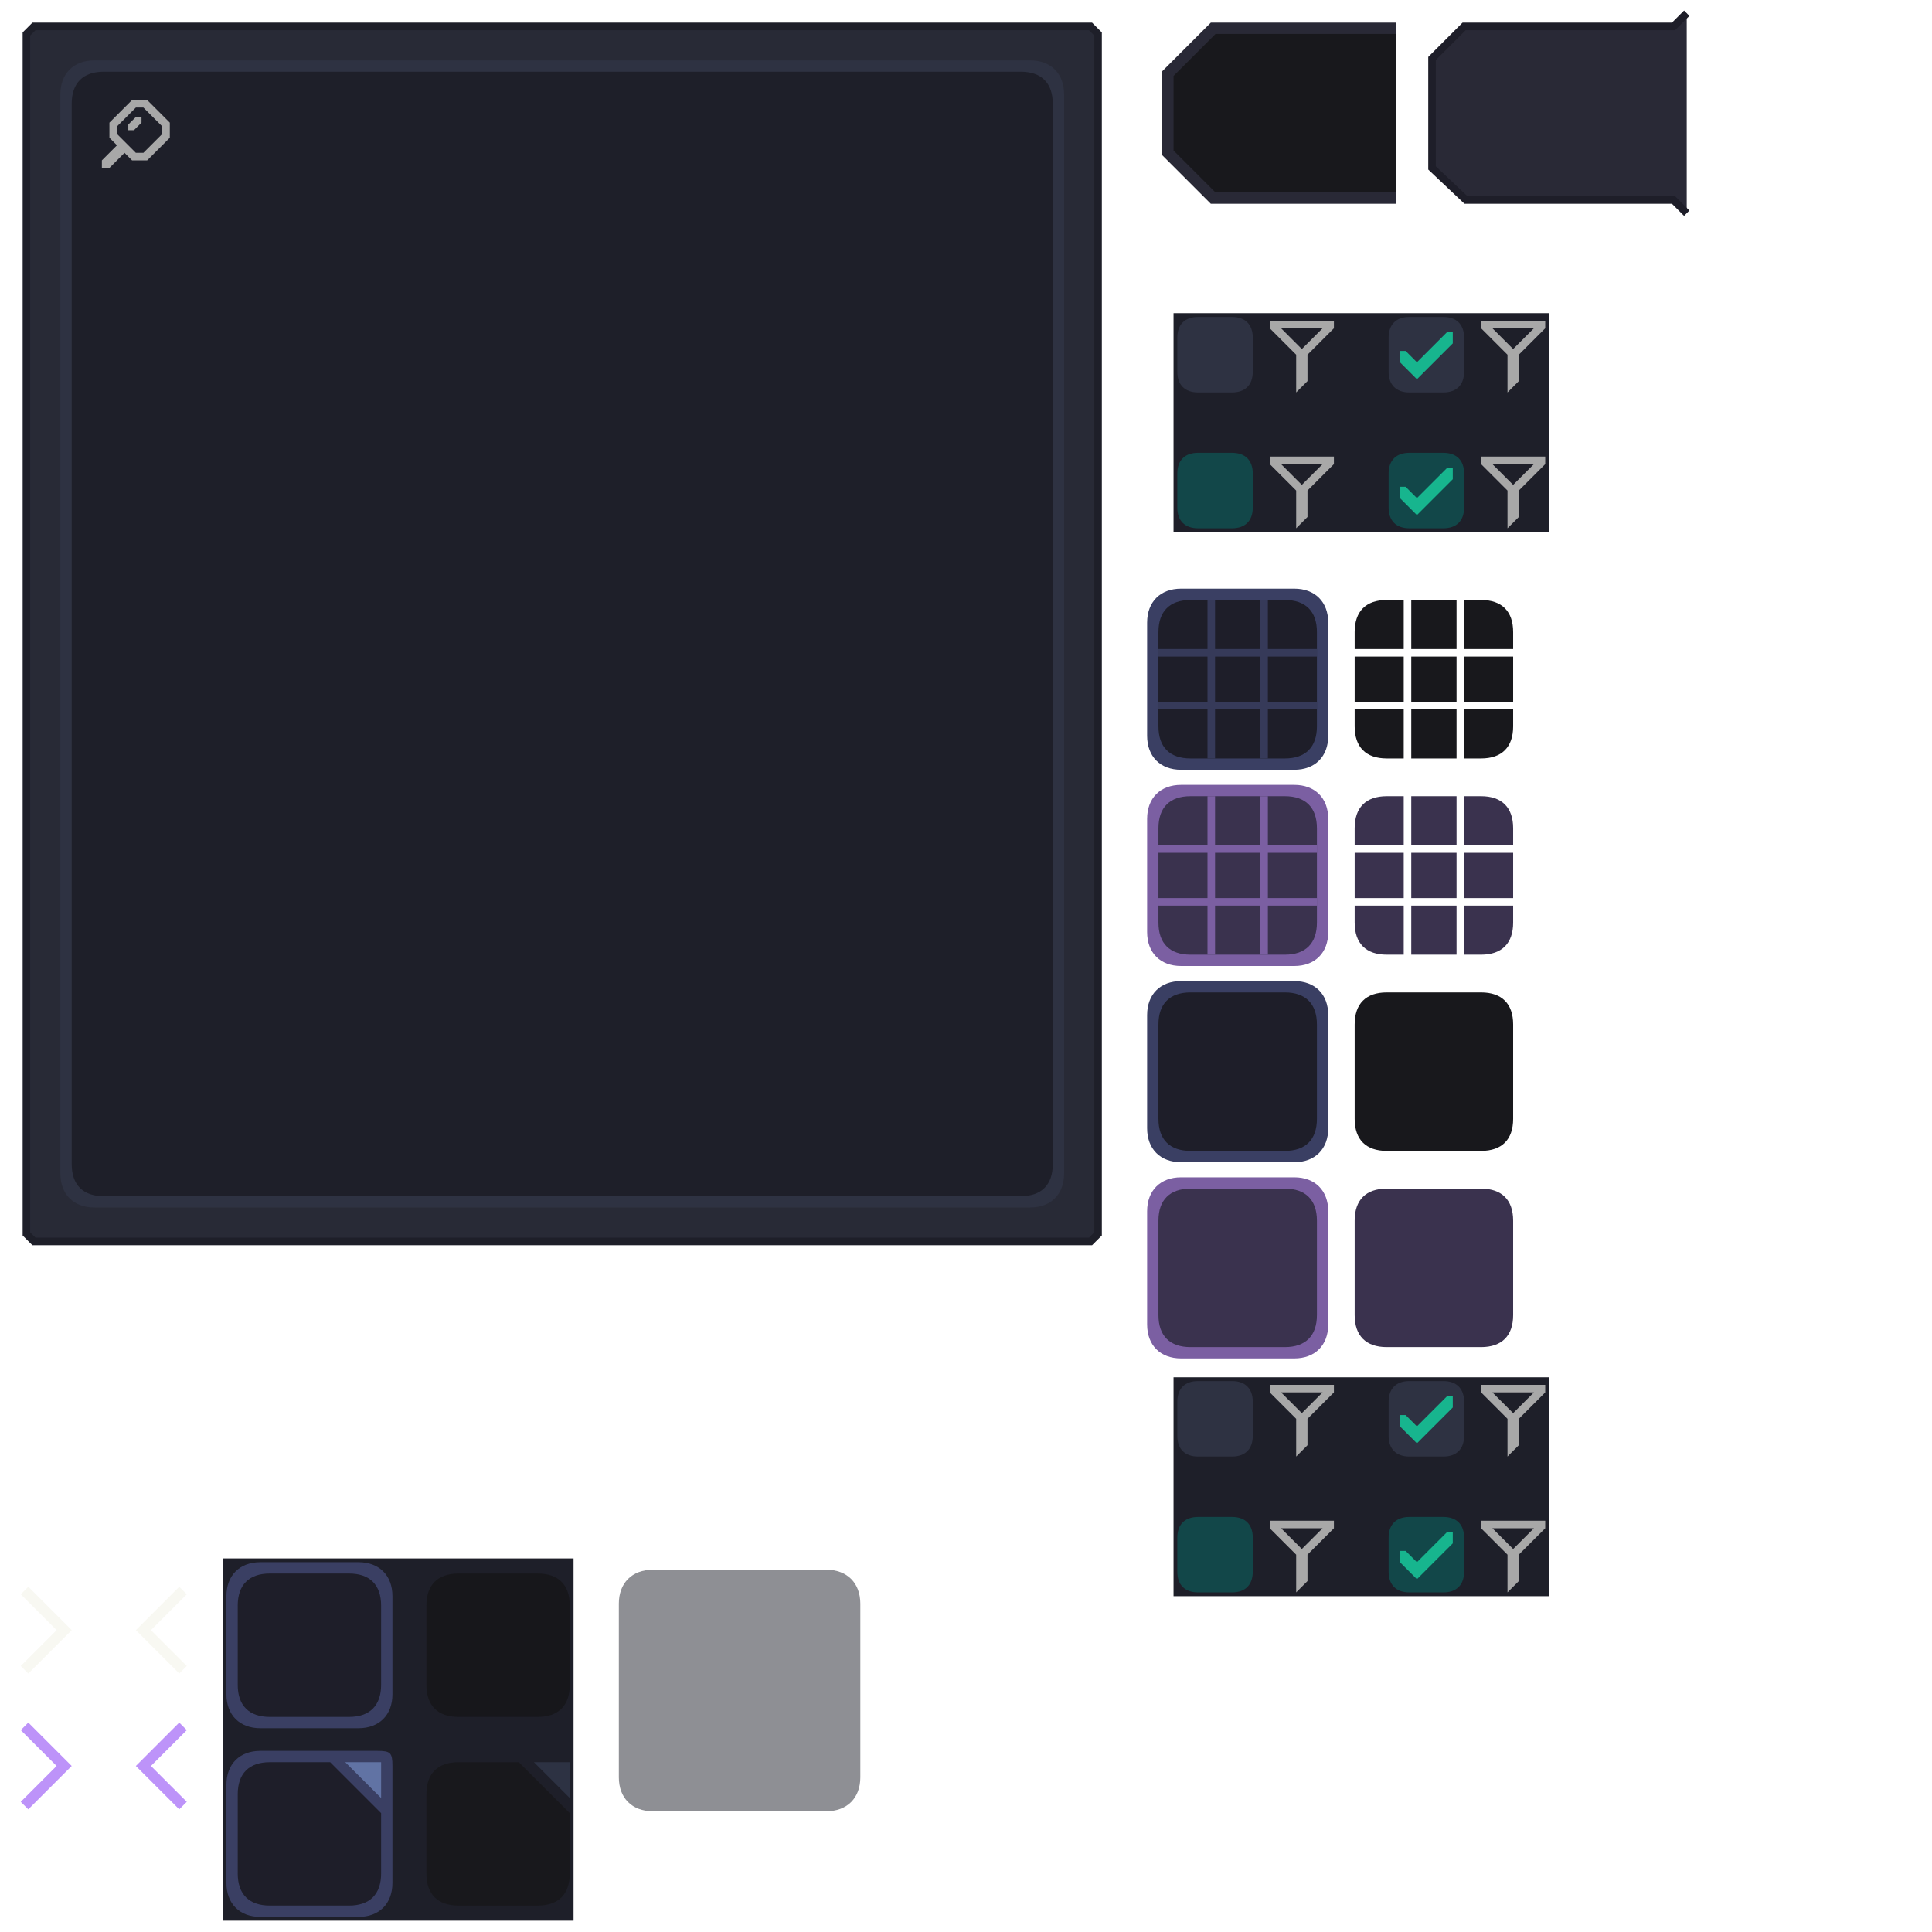
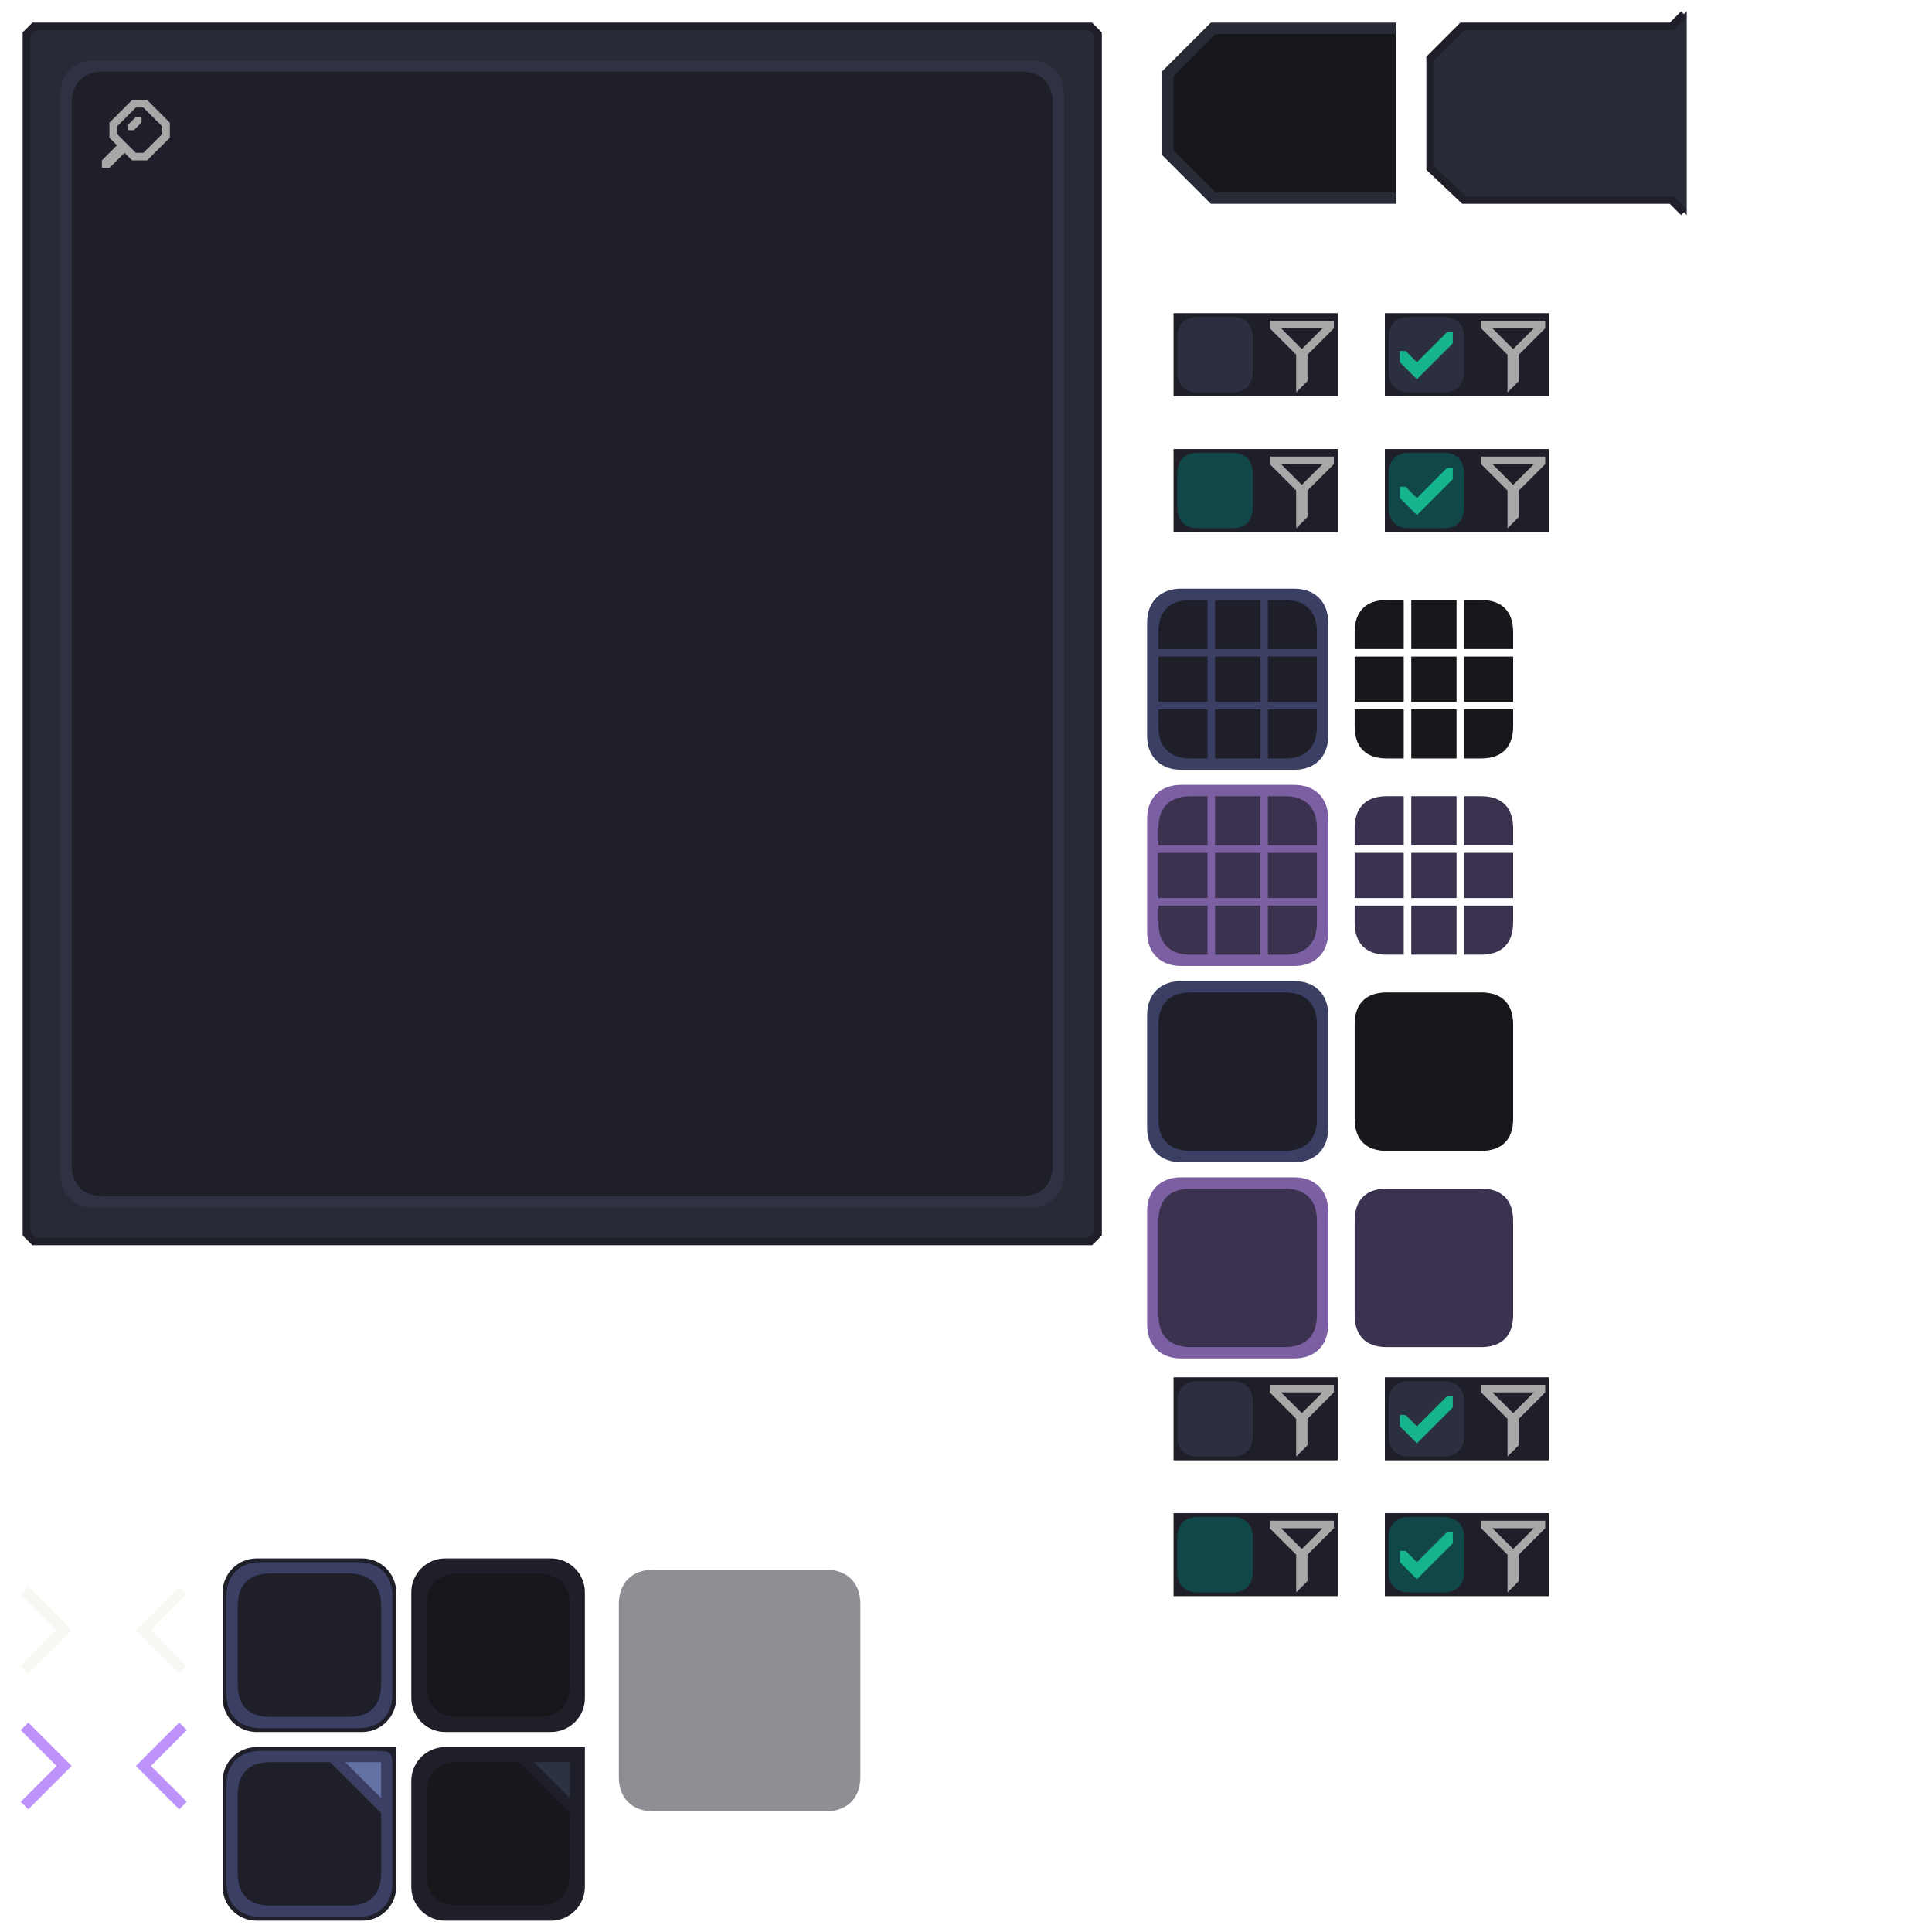
<svg xmlns="http://www.w3.org/2000/svg" version="1.1" id="svg14650" width="1024" height="1024" viewBox="0 0 1024 1024" xml:space="preserve">
  <defs id="defs14654" />
  <g id="g16355" style="display:inline">
    <path style="fill:#282a36;fill-opacity:1;stroke:#1e1f29;stroke-width:4;stroke-linecap:butt;stroke-linejoin:miter;stroke-miterlimit:4;stroke-dasharray:none;stroke-opacity:1" d="m 18,14 -4,4 v 636 l 4,4 h 560 l 4,-4 V 18 l -4,-4 z" id="path14786-7" />
    <path d="M 50,640 C 39,640 32,633 32,622 V 50 C 32,39 39,32 50,32 h 496 c 11,0 18,7 18,18 v 572 0 0 c 0,11 -7,18 -18,18 z" style="display:inline;fill:#2e3242;fill-opacity:1;stroke:none;stroke-width:0;stroke-linecap:butt;stroke-linejoin:miter;stroke-miterlimit:4;stroke-dasharray:none;stroke-opacity:1" id="path31821-3" />
    <path style="display:inline;fill:#1e1f29;fill-opacity:1;stroke:none;stroke-width:0;stroke-linecap:butt;stroke-linejoin:miter;stroke-miterlimit:4;stroke-dasharray:none;stroke-opacity:1" d="m 558,55 v 562 c 0,11 -6,17 -17,17 H 55 C 44,634 38,628 38,617 V 55 C 38,44 44,38 55,38 h 486 c 11,0 17,6 17,17 z" id="path19954-5-61-8-7-2-9" mask="none" />
    <path id="path658" style="fill:#a8a8a8;stroke:none;stroke-width:1px;stroke-linecap:butt;stroke-linejoin:miter;stroke-opacity:1;fill-opacity:1" d="m 75,62 h -3 l -4,4 v 3 h 3 l 4,-4 z M 70,53 58,65 v 8 l 4,4 -8,8 v 4 h 4 l 8,-8 4,4 h 8 L 90,73 V 65 L 78,53 Z m 2,4 h 4 l 10,10 v 4 L 76,81 H 72 L 62,71 v -4 z" />
  </g>
-   <g id="g16389" style="display:inline">
-     <path id="rect545-3" style="display:inline;fill:#1e1f29;fill-rule:evenodd;stroke-width:10;stroke-linecap:round;paint-order:markers fill stroke" d="M 622,166 H 821 V 282 H 622 Z m 0,564 H 821 V 846 H 622 Z" />
-     <path id="path22112-3-3" style="display:inline;fill:#2e3242;fill-opacity:1;stroke:none;stroke-width:0;stroke-linecap:butt;stroke-linejoin:miter;stroke-miterlimit:4;stroke-dasharray:none;stroke-opacity:1" d="m 635,732 c -7,0 -11,4 -11,11 v 18 c 0,7 4,11 11,11 h 18 c 7,0 11,-4 11,-11 v -18 c 0,-7 -4,-11 -11,-11 z m 112,0 c -7,0 -11,4 -11,11 v 18 c 0,7 4,11 11,11 h 18 c 7,0 11,-4 11,-11 v -18 c 0,-7 -4,-11 -11,-11 z M 635,168 c -7,0 -11,4 -11,11 v 18 c 0,7 4,11 11,11 h 18 c 7,0 11,-4 11,-11 v -18 c 0,-7 -4,-11 -11,-11 z m 112,0 c -7,0 -11,4 -11,11 v 18 c 0,7 4,11 11,11 h 18 c 7,0 11,-4 11,-11 v -18 c 0,-7 -4,-11 -11,-11 z" />
-     <path id="path22112-3-3-6-7" style="display:inline;fill:#124749;fill-opacity:1;stroke:none;stroke-width:0;stroke-linecap:butt;stroke-linejoin:miter;stroke-miterlimit:4;stroke-dasharray:none;stroke-opacity:1" d="m 635,804 c -7,0 -11,4 -11,11 v 18 c 0,7 4,11 11,11 h 18 c 7,0 11,-4 11,-11 v -18 c 0,-7 -4,-11 -11,-11 z m 112,0 c -7,0 -11,4 -11,11 v 18 c 0,7 4,11 11,11 h 18 c 7,0 11,-4 11,-11 v -18 c 0,-7 -4,-11 -11,-11 z M 635,240 c -7,0 -11,4 -11,11 v 18 c 0,7 4,11 11,11 h 18 c 7,0 11,-4 11,-11 v -18 c 0,-7 -4,-11 -11,-11 z m 112,0 c -7,0 -11,4 -11,11 v 18 c 0,7 4,11 11,11 h 18 c 7,0 11,-4 11,-11 v -18 c 0,-7 -4,-11 -11,-11 z" />
-     <path id="path16495-5-9" style="display:inline;fill:#17b58e;fill-opacity:1;stroke:none;stroke-width:0;stroke-linecap:butt;stroke-linejoin:miter;stroke-miterlimit:4;stroke-dasharray:none;stroke-opacity:1" d="m 767,740 -16,16 -6,-6 h -3 v 6 l 9,9 19,-19 v -6 z m 0,72 -16,16 -6,-6 h -3 v 6 l 9,9 19,-19 v -6 z m 0,-636 -16,16 -6,-6 h -3 v 6 l 9,9 19,-19 v -6 z m 0,72 -16,16 -6,-6 h -3 v 6 l 9,9 19,-19 v -6 z" />
-     <path id="path227047" style="display:inline;fill:#a8a8a8;fill-opacity:1;stroke:none;stroke-width:0;stroke-linecap:butt;stroke-linejoin:miter;stroke-miterlimit:4;stroke-dasharray:none;stroke-opacity:1" d="m 785,806 v 4 l 14,14 v 20 l 6,-6 v -14 l 14,-14 v -4 z m 6,4 h 22 l -11,11 z m -6,-76 v 4 l 14,14 v 20 l 6,-6 v -14 l 14,-14 v -4 z m 6,4 h 22 l -11,11 z m -118,68 v 4 l 14,14 v 20 l 6,-6 v -14 l 14,-14 v -4 z m 6,4 h 22 l -11,11 z m -6,-76 v 4 l 14,14 v 20 l 6,-6 v -14 l 14,-14 v -4 z m 6,4 h 22 l -11,11 z M 785,242 v 4 l 14,14 v 20 l 6,-6 v -14 l 14,-14 v -4 z m 6,4 h 22 l -11,11 z m -6,-76 v 4 l 14,14 v 20 l 6,-6 v -14 l 14,-14 v -4 z m 6,4 h 22 l -11,11 z m -118,68 v 4 l 14,14 v 20 l 6,-6 v -14 l 14,-14 v -4 z m 6,4 h 22 l -11,11 z m -6,-76 v 4 l 14,14 v 20 l 6,-6 v -14 l 14,-14 v -4 z m 6,4 h 22 l -11,11 z" />
+   <g id="g25-6" style="display:inline" transform="translate(0,564)">
+     <g id="g26-1" style="display:inline">
+       <path id="path21-9-2" style="display:inline;fill:#1e1f29;fill-rule:evenodd;stroke-width:10;stroke-linecap:round;paint-order:markers fill stroke" d="m 734,238 h 87 v 44 h -87 z" />
+       <path style="display:inline;fill:#124749;fill-opacity:1;stroke:none;stroke-width:0;stroke-linecap:butt;stroke-linejoin:miter;stroke-miterlimit:4;stroke-dasharray:none;stroke-opacity:1" d="m 747,240 c -7,0 -11,4 -11,11 v 18 c 0,7 4,11 11,11 h 18 c 7,0 11,-4 11,-11 v -18 c 0,-7 -4,-11 -11,-11 z" id="path26-93" />
+       <path id="path14-1" style="display:inline;fill:#a8a8a8;fill-opacity:1;stroke:none;stroke-width:0;stroke-linecap:butt;stroke-linejoin:miter;stroke-miterlimit:4;stroke-dasharray:none;stroke-opacity:1" d="m 785,242 v 4 l 14,14 v 20 l 6,-6 v -14 l 14,-14 v -4 z m 6,4 h 22 l -11,11 z" />
+       <path style="display:inline;fill:#17b58e;fill-opacity:1;stroke:none;stroke-width:0;stroke-linecap:butt;stroke-linejoin:miter;stroke-miterlimit:4;stroke-dasharray:none;stroke-opacity:1" d="m 767,248 -16,16 -6,-6 h -3 v 6 l 9,9 19,-19 v -6 z" id="path25-9" />
+     </g>
+     <g id="g27-4" style="display:inline">
+       <path id="path21-7" style="display:inline;fill:#1e1f29;fill-rule:evenodd;stroke-width:10;stroke-linecap:round;paint-order:markers fill stroke" d="m 622,238 h 87 v 44 h -87 z" />
+       <path style="display:inline;fill:#124749;fill-opacity:1;stroke:none;stroke-width:0;stroke-linecap:butt;stroke-linejoin:miter;stroke-miterlimit:4;stroke-dasharray:none;stroke-opacity:1" d="m 635,240 c -7,0 -11,4 -11,11 v 18 c 0,7 4,11 11,11 h 18 c 7,0 11,-4 11,-11 v -18 c 0,-7 -4,-11 -11,-11 z" id="path23-8" />
+       <path id="path18-4" style="display:inline;fill:#a8a8a8;fill-opacity:1;stroke:none;stroke-width:0;stroke-linecap:butt;stroke-linejoin:miter;stroke-miterlimit:4;stroke-dasharray:none;stroke-opacity:1" d="m 673,242 v 4 l 14,14 v 20 l 6,-6 v -14 l 14,-14 v -4 z m 6,4 h 22 l -11,11 z" />
+     </g>
+     <g id="g28-5" style="display:inline">
+       <path id="path21-6-0" style="display:inline;fill:#1e1f29;fill-rule:evenodd;stroke-width:10;stroke-linecap:round;paint-order:markers fill stroke" d="m 734,166 h 87 v 44 h -87 z" />
+       <path style="display:inline;fill:#2c2f3f;fill-opacity:1;stroke:none;stroke-width:0;stroke-linecap:butt;stroke-linejoin:miter;stroke-miterlimit:4;stroke-dasharray:none;stroke-opacity:1" d="m 747,168 c -7,0 -11,4 -11,11 v 18 c 0,7 4,11 11,11 h 18 c 7,0 11,-4 11,-11 v -18 c 0,-7 -4,-11 -11,-11 z" id="path27-3" />
+       <path id="path16-6" style="display:inline;fill:#a8a8a8;fill-opacity:1;stroke:none;stroke-width:0;stroke-linecap:butt;stroke-linejoin:miter;stroke-miterlimit:4;stroke-dasharray:none;stroke-opacity:1" d="m 785,170 v 4 l 14,14 v 20 l 6,-6 v -14 l 14,-14 v -4 z m 6,4 h 22 l -11,11 z" />
+       <path style="display:inline;fill:#17b58e;fill-opacity:1;stroke:none;stroke-width:0;stroke-linecap:butt;stroke-linejoin:miter;stroke-miterlimit:4;stroke-dasharray:none;stroke-opacity:1" d="m 767,176 -16,16 -6,-6 h -3 v 6 l 9,9 19,-19 v -6 z" id="path24-1" />
+     </g>
+     <g id="g14-0" style="display:inline">
+       <path id="path21-3-6" style="display:inline;fill:#1e1f29;fill-rule:evenodd;stroke-width:10;stroke-linecap:round;paint-order:markers fill stroke" d="m 622,166 h 87 v 44 h -87 z" />
+       <path style="display:inline;fill:#2c2f3f;fill-opacity:1;stroke:none;stroke-width:0;stroke-linecap:butt;stroke-linejoin:miter;stroke-miterlimit:4;stroke-dasharray:none;stroke-opacity:1" d="m 635,168 c -7,0 -11,4 -11,11 v 18 c 0,7 4,11 11,11 h 18 c 7,0 11,-4 11,-11 v -18 c 0,-7 -4,-11 -11,-11 z" id="path22-3" />
+       <path id="path20-2" style="display:inline;fill:#a8a8a8;fill-opacity:1;stroke:none;stroke-width:0;stroke-linecap:butt;stroke-linejoin:miter;stroke-miterlimit:4;stroke-dasharray:none;stroke-opacity:1" d="m 673,170 v 4 l 14,14 v 20 l 6,-6 v -14 l 14,-14 v -4 z m 6,4 h 22 l -11,11 z" />
+     </g>
+   </g>
+   <g id="g25" style="display:inline">
+     <g id="g26" style="display:inline">
+       <path id="path21-9" style="display:inline;fill:#1e1f29;fill-rule:evenodd;stroke-width:10;stroke-linecap:round;paint-order:markers fill stroke" d="m 734,238 h 87 v 44 h -87 z" />
+       <path style="display:inline;fill:#124749;fill-opacity:1;stroke:none;stroke-width:0;stroke-linecap:butt;stroke-linejoin:miter;stroke-miterlimit:4;stroke-dasharray:none;stroke-opacity:1" d="m 747,240 c -7,0 -11,4 -11,11 v 18 c 0,7 4,11 11,11 h 18 c 7,0 11,-4 11,-11 v -18 c 0,-7 -4,-11 -11,-11 z" id="path26" />
+       <path id="path14" style="display:inline;fill:#a8a8a8;fill-opacity:1;stroke:none;stroke-width:0;stroke-linecap:butt;stroke-linejoin:miter;stroke-miterlimit:4;stroke-dasharray:none;stroke-opacity:1" d="m 785,242 v 4 l 14,14 v 20 l 6,-6 v -14 l 14,-14 v -4 z m 6,4 h 22 l -11,11 z" />
+       <path style="display:inline;fill:#17b58e;fill-opacity:1;stroke:none;stroke-width:0;stroke-linecap:butt;stroke-linejoin:miter;stroke-miterlimit:4;stroke-dasharray:none;stroke-opacity:1" d="m 767,248 -16,16 -6,-6 h -3 v 6 l 9,9 19,-19 v -6 z" id="path25" />
+     </g>
+     <g id="g27" style="display:inline">
+       <path id="path21" style="display:inline;fill:#1e1f29;fill-rule:evenodd;stroke-width:10;stroke-linecap:round;paint-order:markers fill stroke" d="m 622,238 h 87 v 44 h -87 z" />
+       <path style="display:inline;fill:#124749;fill-opacity:1;stroke:none;stroke-width:0;stroke-linecap:butt;stroke-linejoin:miter;stroke-miterlimit:4;stroke-dasharray:none;stroke-opacity:1" d="m 635,240 c -7,0 -11,4 -11,11 v 18 c 0,7 4,11 11,11 h 18 c 7,0 11,-4 11,-11 v -18 c 0,-7 -4,-11 -11,-11 z" id="path23" />
+       <path id="path18" style="display:inline;fill:#a8a8a8;fill-opacity:1;stroke:none;stroke-width:0;stroke-linecap:butt;stroke-linejoin:miter;stroke-miterlimit:4;stroke-dasharray:none;stroke-opacity:1" d="m 673,242 v 4 l 14,14 v 20 l 6,-6 v -14 l 14,-14 v -4 z m 6,4 h 22 l -11,11 z" />
+     </g>
+     <g id="g28" style="display:inline">
+       <path id="path21-6" style="display:inline;fill:#1e1f29;fill-rule:evenodd;stroke-width:10;stroke-linecap:round;paint-order:markers fill stroke" d="m 734,166 h 87 v 44 h -87 z" />
+       <path style="display:inline;fill:#2c2f3f;fill-opacity:1;stroke:none;stroke-width:0;stroke-linecap:butt;stroke-linejoin:miter;stroke-miterlimit:4;stroke-dasharray:none;stroke-opacity:1" d="m 747,168 c -7,0 -11,4 -11,11 v 18 c 0,7 4,11 11,11 h 18 c 7,0 11,-4 11,-11 v -18 c 0,-7 -4,-11 -11,-11 z" id="path27" />
+       <path id="path16" style="display:inline;fill:#a8a8a8;fill-opacity:1;stroke:none;stroke-width:0;stroke-linecap:butt;stroke-linejoin:miter;stroke-miterlimit:4;stroke-dasharray:none;stroke-opacity:1" d="m 785,170 v 4 l 14,14 v 20 l 6,-6 v -14 l 14,-14 v -4 z m 6,4 h 22 l -11,11 z" />
+       <path style="display:inline;fill:#17b58e;fill-opacity:1;stroke:none;stroke-width:0;stroke-linecap:butt;stroke-linejoin:miter;stroke-miterlimit:4;stroke-dasharray:none;stroke-opacity:1" d="m 767,176 -16,16 -6,-6 h -3 v 6 l 9,9 19,-19 v -6 z" id="path24" />
+     </g>
+     <g id="g14" style="display:inline">
+       <path id="path21-3" style="display:inline;fill:#1e1f29;fill-rule:evenodd;stroke-width:10;stroke-linecap:round;paint-order:markers fill stroke" d="m 622,166 h 87 v 44 h -87 z" />
+       <path style="display:inline;fill:#2c2f3f;fill-opacity:1;stroke:none;stroke-width:0;stroke-linecap:butt;stroke-linejoin:miter;stroke-miterlimit:4;stroke-dasharray:none;stroke-opacity:1" d="m 635,168 c -7,0 -11,4 -11,11 v 18 c 0,7 4,11 11,11 h 18 c 7,0 11,-4 11,-11 v -18 c 0,-7 -4,-11 -11,-11 z" id="path22" />
+       <path id="path20" style="display:inline;fill:#a8a8a8;fill-opacity:1;stroke:none;stroke-width:0;stroke-linecap:butt;stroke-linejoin:miter;stroke-miterlimit:4;stroke-dasharray:none;stroke-opacity:1" d="m 673,170 v 4 l 14,14 v 20 l 6,-6 v -14 l 14,-14 v -4 z m 6,4 h 22 l -11,11 z" />
+     </g>
  </g>
  <g id="g16365" style="display:inline">
-     <path id="path16271" style="display:inline;fill:#3a3f63;fill-opacity:1;stroke:none;stroke-width:0;stroke-linecap:butt;stroke-linejoin:miter;stroke-miterlimit:4;stroke-dasharray:none;stroke-opacity:1" d="m 626,616 c -11,0 -18,-7 -18,-18 v -60 c 0,-11 7,-18 18,-18 h 60 c 11,0 18,7 18,18 v 60 0 0 c 0,11 -7,18 -18,18 z m 0,-208 c -11,0 -18,-7 -18,-18 v -60 c 0,-11 7,-18 18,-18 h 60 c 11,0 18,7 18,18 v 60 0 0 c 0,11 -7,18 -18,18 z" />
-     <path id="path31821-3-1-3-2-9" style="display:inline;fill:#7b5fa2;fill-opacity:1;stroke:none;stroke-width:0;stroke-linecap:butt;stroke-linejoin:miter;stroke-miterlimit:4;stroke-dasharray:none;stroke-opacity:1" d="m 626,720 c -11,0 -18,-7 -18,-18 v -60 c 0,-11 7,-18 18,-18 h 60 c 11,0 18,7 18,18 v 60 0 0 c 0,11 -7,18 -18,18 z m 0,-208 c -11,0 -18,-7 -18,-18 v -60 c 0,-11 7,-18 18,-18 h 60 c 11,0 18,7 18,18 v 60 0 0 c 0,11 -7,18 -18,18 z" />
-     <path id="path19954-5-61-8-0-5-9-6-6-6-7" style="display:inline;fill:#18181c;fill-opacity:1;fill-rule:nonzero;stroke:none;stroke-width:0;stroke-linecap:butt;stroke-linejoin:miter;stroke-miterlimit:4;stroke-dasharray:none;stroke-opacity:1" d="m 802,543 v 50 c 0,11 -6,17 -17,17 h -50 c -11,0 -17,-6 -17,-17 v -50 c 0,-11 6,-17 17,-17 h 50 c 11,0 17,6 17,17 z M 735,318 c -11,0 -17,6 -17,17 v 9 h 26 v -26 z m 13,0 v 26 h 24 v -26 z m 28,0 v 26 h 26 v -9 c 0,-11 -6,-17 -17,-17 z m -58,30 v 24 h 26 v -24 z m 30,0 v 24 h 24 v -24 z m 28,0 v 24 h 26 v -24 z m -58,28 v 9 c 0,11 6,17 17,17 h 9 v -26 z m 30,0 v 26 h 24 v -26 z m 28,0 v 26 h 9 c 11,0 17,-6 17,-17 v -9 z" />
-     <path id="path16088" style="display:inline;fill:#1e1e29;fill-opacity:1;fill-rule:nonzero;stroke:none;stroke-width:0;stroke-linecap:butt;stroke-linejoin:miter;stroke-miterlimit:4;stroke-dasharray:none;stroke-opacity:1" d="m 698,543 v 50 c 0,11 -6,17 -17,17 h -50 c -11,0 -17,-6 -17,-17 v -50 c 0,-11 6,-17 17,-17 h 50 c 11,0 17,6 17,17 z m 0,-208 v 50 c 0,11 -6,17 -17,17 h -50 c -11,0 -17,-6 -17,-17 v -50 c 0,-11 6,-17 17,-17 h 50 c 11,0 17,6 17,17 z" />
-     <path id="path19954-5-61-8-0-5-9-6-6-6-7-0" style="display:inline;fill:#3a324e;fill-opacity:1;fill-rule:nonzero;stroke:none;stroke-width:0;stroke-linecap:butt;stroke-linejoin:miter;stroke-miterlimit:4;stroke-dasharray:none;stroke-opacity:1" d="m 802,647 v 50 c 0,11 -6,17 -17,17 h -50 c -11,0 -17,-6 -17,-17 v -50 c 0,-11 6,-17 17,-17 h 50 c 11,0 17,6 17,17 z M 735,422 c -11,0 -17,6 -17,17 v 9 h 26 v -26 z m 13,0 v 26 h 24 v -26 z m 28,0 v 26 h 26 v -9 c 0,-11 -6,-17 -17,-17 z m -58,30 v 24 h 26 v -24 z m 30,0 v 24 h 24 v -24 z m 28,0 v 24 h 26 v -24 z m -58,28 v 9 c 0,11 6,17 17,17 h 9 v -26 z m 30,0 v 26 h 24 v -26 z m 28,0 v 26 h 9 c 11,0 17,-6 17,-17 v -9 z m -78,167 v 50 c 0,11 -6,17 -17,17 h -50 c -11,0 -17,-6 -17,-17 v -50 c 0,-11 6,-17 17,-17 h 50 c 11,0 17,6 17,17 z m 0,-208 v 50 c 0,11 -6,17 -17,17 h -50 c -11,0 -17,-6 -17,-17 v -50 c 0,-11 6,-17 17,-17 h 50 c 11,0 17,6 17,17 z" />
-     <path id="path10640-0-2" style="display:inline;fill:#363a59;fill-opacity:1;stroke:#363a59;stroke-width:4;stroke-linecap:butt;stroke-linejoin:miter;stroke-miterlimit:4;stroke-dasharray:none;stroke-opacity:1" d="m 698,374 h -84 m 56,-56 v 84 m -56,-56 h 84 m -56,56 v -84" />
-     <path id="path10640-0" style="display:inline;fill:#7b5fa2;fill-opacity:1;stroke:#7b5fa2;stroke-width:4;stroke-linecap:butt;stroke-linejoin:miter;stroke-miterlimit:4;stroke-dasharray:none;stroke-opacity:1" d="m 698,478 h -84 m 56,-56 v 84 m -56,-56 h 84 m -56,56 v -84" />
    <path id="path29541-5" style="display:inline;opacity:0.5;fill:#1e1f29;fill-opacity:1;stroke:none;stroke-width:0;stroke-linecap:butt;stroke-linejoin:miter;stroke-miterlimit:4;stroke-dasharray:none;stroke-opacity:1" d="m 838,658 c -11,0 -18,-7 -18,-18 v -92 c 0,-11 7,-18 18,-18 h 92 c 11,0 18,7 18,18 v 92 0 0 c 0,11 -7,18 -18,18 z" transform="translate(-492,302)" />
+     <path style="display:inline;fill:#3a324e;fill-opacity:1;fill-rule:nonzero;stroke:none;stroke-width:0;stroke-linecap:butt;stroke-linejoin:miter;stroke-miterlimit:4;stroke-dasharray:none;stroke-opacity:1" d="m 802,647 v 50 c 0,11 -6,17 -17,17 h -50 c -11,0 -17,-6 -17,-17 v -50 c 0,-11 6,-17 17,-17 h 50 c 11,0 17,6 17,17 z" id="path19954-5-61-8-0-5-9-6-6-6-7-0" />
+     <g id="g21">
+       <path id="path31821-3-1-3-2-9" style="display:inline;fill:#7b5fa2;fill-opacity:1;stroke:none;stroke-width:0;stroke-linecap:butt;stroke-linejoin:miter;stroke-miterlimit:4;stroke-dasharray:none;stroke-opacity:1" d="m 626,720 c -11,0 -18,-7 -18,-18 v -60 c 0,-11 7,-18 18,-18 h 60 c 11,0 18,7 18,18 v 60 0 0 c 0,11 -7,18 -18,18 z" />
+       <path style="display:inline;fill:#3a324e;fill-opacity:1;fill-rule:nonzero;stroke:none;stroke-width:0;stroke-linecap:butt;stroke-linejoin:miter;stroke-miterlimit:4;stroke-dasharray:none;stroke-opacity:1" d="m 698,647 v 50 c 0,11 -6,17 -17,17 h -50 c -11,0 -17,-6 -17,-17 v -50 c 0,-11 6,-17 17,-17 h 50 c 11,0 17,6 17,17 z" id="path11" />
+     </g>
+     <path style="display:inline;fill:#17181c;fill-opacity:1;fill-rule:nonzero;stroke:none;stroke-width:0;stroke-linecap:butt;stroke-linejoin:miter;stroke-miterlimit:4;stroke-dasharray:none;stroke-opacity:1" d="m 802,543 v 50 c 0,11 -6,17 -17,17 h -50 c -11,0 -17,-6 -17,-17 v -50 c 0,-11 6,-17 17,-17 h 50 c 11,0 17,6 17,17 z" id="path19954-5-61-8-0-5-9-6-6-6-7" />
+     <g id="g20">
+       <path id="path16271" style="display:inline;fill:#3a3f63;fill-opacity:1;stroke:none;stroke-width:0;stroke-linecap:butt;stroke-linejoin:miter;stroke-miterlimit:4;stroke-dasharray:none;stroke-opacity:1" d="m 626,616 c -11,0 -18,-7 -18,-18 v -60 c 0,-11 7,-18 18,-18 h 60 c 11,0 18,7 18,18 v 60 0 0 c 0,11 -7,18 -18,18 z" />
+       <path id="path16088" style="display:inline;fill:#1e1f29;fill-opacity:1;fill-rule:nonzero;stroke:none;stroke-width:0;stroke-linecap:butt;stroke-linejoin:miter;stroke-miterlimit:4;stroke-dasharray:none;stroke-opacity:1" d="m 698,543 v 50 c 0,11 -6,17 -17,17 h -50 c -11,0 -17,-6 -17,-17 v -50 c 0,-11 6,-17 17,-17 h 50 c 11,0 17,6 17,17 z" />
+     </g>
+     <path id="path2" style="display:inline;fill:#3a324e;fill-opacity:1;fill-rule:nonzero;stroke:none;stroke-width:0;stroke-linecap:butt;stroke-linejoin:miter;stroke-miterlimit:4;stroke-dasharray:none;stroke-opacity:1" d="m 735,422 c -11,0 -17,6 -17,17 v 9 h 26 v -26 z m 13,0 v 26 h 24 v -26 z m 28,0 v 26 h 26 v -9 c 0,-11 -6,-17 -17,-17 z m -58,30 v 24 h 26 v -24 z m 30,0 v 24 h 24 v -24 z m 28,0 v 24 h 26 v -24 z m -58,28 v 9 c 0,11 6,17 17,17 h 9 v -26 z m 30,0 v 26 h 24 v -26 z m 28,0 v 26 h 9 c 11,0 17,-6 17,-17 v -9 z" />
+     <g id="g1" transform="translate(-94,-6)" style="display:inline">
+       <path id="path31821-3-1-3-2-9-3" style="display:inline;fill:#7b5fa2;fill-opacity:1;stroke:none;stroke-width:0;stroke-linecap:butt;stroke-linejoin:miter;stroke-miterlimit:4;stroke-dasharray:none;stroke-opacity:1" d="m 720,518 c -11,0 -18,-7 -18,-18 v -60 c 0,-11 7,-18 18,-18 h 60 c 11,0 18,7 18,18 v 60 0 0 c 0,11 -7,18 -18,18 z" />
+       <path id="path1" style="display:inline;fill:#3a324e;fill-opacity:1;fill-rule:nonzero;stroke:none;stroke-width:0;stroke-linecap:butt;stroke-linejoin:miter;stroke-miterlimit:4;stroke-dasharray:none;stroke-opacity:1" d="m 725,428 c -11,0 -17,6 -17,17 v 9 h 26 v -26 z m 13,0 v 26 h 24 v -26 z m 28,0 v 26 h 26 v -9 c 0,-11 -6,-17 -17,-17 z m -58,30 v 24 h 26 v -24 z m 30,0 v 24 h 24 v -24 z m 28,0 v 24 h 26 v -24 z m -58,28 v 9 c 0,11 6,17 17,17 h 9 v -26 z m 30,0 v 26 h 24 v -26 z m 28,0 v 26 h 9 c 11,0 17,-6 17,-17 v -9 z" />
+     </g>
+     <path id="path12" style="display:inline;fill:#17181c;fill-opacity:1;fill-rule:nonzero;stroke:none;stroke-width:0;stroke-linecap:butt;stroke-linejoin:miter;stroke-miterlimit:4;stroke-dasharray:none;stroke-opacity:1" d="m 735,318 c -11,0 -17,6 -17,17 v 9 h 26 v -26 z m 13,0 v 26 h 24 v -26 z m 28,0 v 26 h 26 v -9 c 0,-11 -6,-17 -17,-17 z m -58,30 v 24 h 26 v -24 z m 30,0 v 24 h 24 v -24 z m 28,0 v 24 h 26 v -24 z m -58,28 v 9 c 0,11 6,17 17,17 h 9 v -26 z m 30,0 v 26 h 24 v -26 z m 28,0 v 26 h 9 c 11,0 17,-6 17,-17 v -9 z" />
+     <g id="g11" style="display:inline" transform="translate(-94,-6)">
+       <path id="path31821-3-1-3-2-9-3-7" style="display:inline;fill:#3a3f63;fill-opacity:1;stroke:none;stroke-width:0;stroke-linecap:butt;stroke-linejoin:miter;stroke-miterlimit:4;stroke-dasharray:none;stroke-opacity:1" d="m 720,414 c -11,0 -18,-7 -18,-18 v -60 c 0,-11 7,-18 18,-18 h 60 c 11,0 18,7 18,18 v 60 0 0 c 0,11 -7,18 -18,18 z" />
+       <path id="path1-5" style="display:inline;fill:#1e1f29;fill-opacity:1;fill-rule:nonzero;stroke:none;stroke-width:0;stroke-linecap:butt;stroke-linejoin:miter;stroke-miterlimit:4;stroke-dasharray:none;stroke-opacity:1" d="m 725,324 c -11,0 -17,6 -17,17 v 9 h 26 v -26 z m 13,0 v 26 h 24 v -26 z m 28,0 v 26 h 26 v -9 c 0,-11 -6,-17 -17,-17 z m -58,30 v 24 h 26 v -24 z m 30,0 v 24 h 24 v -24 z m 28,0 v 24 h 26 v -24 z m -58,28 v 9 c 0,11 6,17 17,17 h 9 v -26 z m 30,0 v 26 h 24 v -26 z m 28,0 v 26 h 9 c 11,0 17,-6 17,-17 v -9 z" />
+     </g>
  </g>
  <g id="g16365-8" transform="translate(-492,302)" style="display:inline">
-     <rect style="fill:#1e1f29;fill-rule:evenodd;stroke:none;stroke-width:10;stroke-linecap:round;paint-order:markers fill stroke" id="rect321" width="186" height="192" x="118" y="826" rx="0" ry="0" transform="translate(492,-302)" />
-     <path id="path29544-1-9" style="display:inline;fill:#18181c;fill-opacity:1;fill-rule:nonzero;stroke:none;stroke-width:0;stroke-linecap:butt;stroke-linejoin:miter;stroke-miterlimit:4;stroke-dasharray:none;stroke-opacity:1" d="m 767,632 27,27 v 32 c 0,11 -6,17 -17,17 h -42 c -11,0 -17,-6 -17,-17 v -42 c 0,-11 6,-17 17,-17 z" />
-     <path style="fill:#2d3243;fill-opacity:1;stroke:none;stroke-width:1px;stroke-linecap:butt;stroke-linejoin:miter;stroke-opacity:1" d="m 775,632 h 19 v 19 z" id="path33763" />
-     <path id="path29544-7" style="display:inline;fill:#18181c;fill-opacity:0.994;fill-rule:nonzero;stroke:none;stroke-width:0;stroke-linecap:butt;stroke-linejoin:miter;stroke-miterlimit:4;stroke-dasharray:none;stroke-opacity:1" d="m 794,549 v 42 c 0,11 -6,17 -17,17 h -42 c -11,0 -17,-6 -17,-17 v -42 c 0,-11 6,-17 17,-17 h 42 c 11,0 17,6 17,17 z" />
-     <path id="path29541-3-4" style="display:inline;fill:#3a3f63;fill-opacity:1;stroke:none;stroke-width:0;stroke-linecap:butt;stroke-linejoin:miter;stroke-miterlimit:4;stroke-dasharray:none;stroke-opacity:1" d="m 630,714 c -11,0 -18,-7 -18,-18 v -52 c 0,-11 7,-18 18,-18 h 62 c 7,0 8,1 8,8 v 62 0 0 c 0,11 -7,18 -18,18 z" />
-     <path id="path29544-1-9-8" style="display:inline;fill:#1e1e29;fill-opacity:1;fill-rule:nonzero;stroke:none;stroke-width:0;stroke-linecap:butt;stroke-linejoin:miter;stroke-miterlimit:4;stroke-dasharray:none;stroke-opacity:1" d="m 667,632 27,27 v 32 c 0,11 -6,17 -17,17 h -42 c -11,0 -17,-6 -17,-17 v -42 c 0,-11 6,-17 17,-17" />
-     <path style="display:inline;fill:#6173a4;fill-opacity:1;stroke:none;stroke-width:1px;stroke-linecap:butt;stroke-linejoin:miter;stroke-opacity:1" d="m 675,632 h 19 v 19 z" id="path33763-4" />
-     <path id="path29541" style="display:inline;fill:#3a3f63;fill-opacity:1;stroke:none;stroke-width:0;stroke-linecap:butt;stroke-linejoin:miter;stroke-miterlimit:4;stroke-dasharray:none;stroke-opacity:1" d="m 630,614 c -11,0 -18,-7 -18,-18 v -52 c 0,-11 7,-18 18,-18 h 52 c 11,0 18,7 18,18 v 52 0 0 c 0,11 -7,18 -18,18 z" />
-     <path id="path29544" style="display:inline;fill:#1e1e29;fill-opacity:1;fill-rule:nonzero;stroke:none;stroke-width:0;stroke-linecap:butt;stroke-linejoin:miter;stroke-miterlimit:4;stroke-dasharray:none;stroke-opacity:1" d="m 694,549 v 42 c 0,11 -6,17 -17,17 h -42 c -11,0 -17,-6 -17,-17 v -42 c 0,-11 6,-17 17,-17 h 42 c 11,0 17,6 17,17 z" />
+     <g id="g31">
+       <path id="rect321-8-6-5-5" style="display:inline;fill:#1e1f29;fill-rule:evenodd;stroke-width:10;stroke-linecap:round;paint-order:markers fill stroke" d="m 728,624 h 73.993 v 74.029 C 801.993,707.985 793.961,716 783.985,716 H 728 c -9.976,0 -18.007,-8.015 -18.007,-17.971 V 641.971 C 709.993,632.015 718.024,624 728,624 Z" />
+       <path id="path29544-1-9" style="display:inline;fill:#17181c;fill-opacity:1;fill-rule:nonzero;stroke:none;stroke-width:0;stroke-linecap:butt;stroke-linejoin:miter;stroke-miterlimit:4;stroke-dasharray:none;stroke-opacity:1" d="m 767,632 27,27 v 32 c 0,11 -6,17 -17,17 h -42 c -11,0 -17,-6 -17,-17 v -42 c 0,-11 6,-17 17,-17 z" />
+       <path style="fill:#2d3243;fill-opacity:1;stroke:none;stroke-width:1px;stroke-linecap:butt;stroke-linejoin:miter;stroke-opacity:1" d="m 775,632 h 19 v 19 z" id="path33763" />
+     </g>
+     <g id="g32">
+       <rect style="display:inline;fill:#1e1f29;fill-rule:evenodd;stroke:none;stroke-width:10;stroke-linecap:round;paint-order:markers fill stroke" id="rect321-8-6" width="92" height="92" x="710" y="524" rx="18.007" ry="17.971" />
+       <path id="path29544-7" style="display:inline;fill:#17181c;fill-opacity:0.994;fill-rule:nonzero;stroke:none;stroke-width:0;stroke-linecap:butt;stroke-linejoin:miter;stroke-miterlimit:4;stroke-dasharray:none;stroke-opacity:1" d="m 794,549 v 42 c 0,11 -6,17 -17,17 h -42 c -11,0 -17,-6 -17,-17 v -42 c 0,-11 6,-17 17,-17 h 42 c 11,0 17,6 17,17 z" />
+     </g>
+     <g id="g30">
+       <path id="rect321-8-6-5" style="display:inline;fill:#1e1f29;fill-rule:evenodd;stroke-width:10;stroke-linecap:round;paint-order:markers fill stroke" d="M 628.007,624 H 702 v 74.029 C 702,707.985 693.969,716 683.993,716 h -55.985 C 618.031,716 610,707.985 610,698.029 V 641.971 C 610,632.015 618.031,624 628.007,624 Z" />
+       <path id="path29541-3-4" style="display:inline;fill:#3a3f63;fill-opacity:1;stroke:none;stroke-width:0;stroke-linecap:butt;stroke-linejoin:miter;stroke-miterlimit:4;stroke-dasharray:none;stroke-opacity:1" d="m 630,714 c -11,0 -18,-7 -18,-18 v -52 c 0,-11 7,-18 18,-18 h 62 c 7,0 8,1 8,8 v 62 0 0 c 0,11 -7,18 -18,18 z" />
+       <path id="path29544-1-9-8" style="display:inline;fill:#1e1f29;fill-opacity:1;fill-rule:nonzero;stroke:none;stroke-width:0;stroke-linecap:butt;stroke-linejoin:miter;stroke-miterlimit:4;stroke-dasharray:none;stroke-opacity:1" d="m 667,632 27,27 v 32 c 0,11 -6,17 -17,17 h -42 c -11,0 -17,-6 -17,-17 v -42 c 0,-11 6,-17 17,-17 z" />
+       <path style="display:inline;fill:#6272a4;fill-opacity:1;stroke:none;stroke-width:1px;stroke-linecap:butt;stroke-linejoin:miter;stroke-opacity:1" d="m 675,632 h 19 v 19 z" id="path33763-4" />
+     </g>
+     <g id="g29">
+       <rect style="display:inline;fill:#1e1f29;fill-rule:evenodd;stroke:none;stroke-width:10;stroke-linecap:round;paint-order:markers fill stroke" id="rect321-8" width="92" height="92" x="610" y="524" rx="18.007" ry="17.971" />
+       <path id="path29541" style="display:inline;fill:#3a3f63;fill-opacity:1;stroke:none;stroke-width:0;stroke-linecap:butt;stroke-linejoin:miter;stroke-miterlimit:4;stroke-dasharray:none;stroke-opacity:1" d="m 630,614 c -11,0 -18,-7 -18,-18 v -52 c 0,-11 7,-18 18,-18 h 52 c 11,0 18,7 18,18 v 52 0 0 c 0,11 -7,18 -18,18 z" />
+       <path id="path29544" style="display:inline;fill:#1e1f29;fill-opacity:1;fill-rule:nonzero;stroke:none;stroke-width:0;stroke-linecap:butt;stroke-linejoin:miter;stroke-miterlimit:4;stroke-dasharray:none;stroke-opacity:1" d="m 694,549 v 42 c 0,11 -6,17 -17,17 h -42 c -11,0 -17,-6 -17,-17 v -42 c 0,-11 6,-17 17,-17 h 42 c 11,0 17,6 17,17 z" />
+     </g>
  </g>
-   <g id="g21385" style="display:inline">
-     <path style="fill:#18181c;fill-opacity:1;stroke:#292936;stroke-width:6;stroke-linecap:butt;stroke-linejoin:miter;stroke-miterlimit:4;stroke-dasharray:none;stroke-opacity:1" d="m 740,15 h -97 l -24,24 v 42 l 24,24 h 97" id="path20755-2" />
-     <path style="display:inline;fill:#292936;fill-opacity:1;stroke:#1e1e29;stroke-width:4;stroke-linecap:butt;stroke-linejoin:miter;stroke-miterlimit:4;stroke-dasharray:none;stroke-opacity:1" d="m 894,7 -7,7 H 776 l -17,17 v 58 l 18,17 h 110 l 7,7" id="path22656-2" />
+   <g id="g21385" style="display:inline" transform="translate(-1)">
+     <path style="display:inline;fill:#282a36;fill-opacity:1;stroke:none;stroke-width:4;stroke-linecap:butt;stroke-linejoin:miter;stroke-miterlimit:4;stroke-dasharray:none;stroke-opacity:1" d="m 895,6 -8,8 H 776 l -17,17 v 58 l 18,17 h 110 l 8,8" id="path22656-2" />
+     <path style="color:#000000;display:inline;fill:#1e1f29;-inkscape-stroke:none" d="m 892,6 -6,6 H 775 l -18,18 v 60 l 19,18 h 110 l 6,6 3,-3 -7,-7 H 778 L 761,88 V 32 l 16,-16 h 111 l 7,-7 z" id="path5" />
  </g>
+   <path style="display:inline;fill:#17181c;fill-opacity:1;stroke:#282a36;stroke-width:6;stroke-linecap:butt;stroke-linejoin:miter;stroke-miterlimit:4;stroke-dasharray:none;stroke-opacity:1" d="m 740,15 h -97 l -24,24 v 42 l 24,24 h 97" id="path20755-2" />
  <path id="path35701-0" style="display:inline;fill:#f8f8f2;fill-opacity:1;stroke:none;stroke-width:1px;stroke-linecap:butt;stroke-linejoin:miter;stroke-opacity:1" d="m 15,841 23,23 -23,23 -4,-4 19,-19 -19,-19 z m 80,0 -23,23 23,23 4,-4 -19,-19 19,-19 z" />
  <path id="path35701-0-3" style="display:inline;fill:#bd93f9;fill-opacity:1;stroke:none;stroke-width:1px;stroke-linecap:butt;stroke-linejoin:miter;stroke-opacity:1" d="m 15,913 23,23 -23,23 -4,-4 19,-19 -19,-19 z m 80,0 -23,23 23,23 4,-4 -19,-19 19,-19 z" />
</svg>
